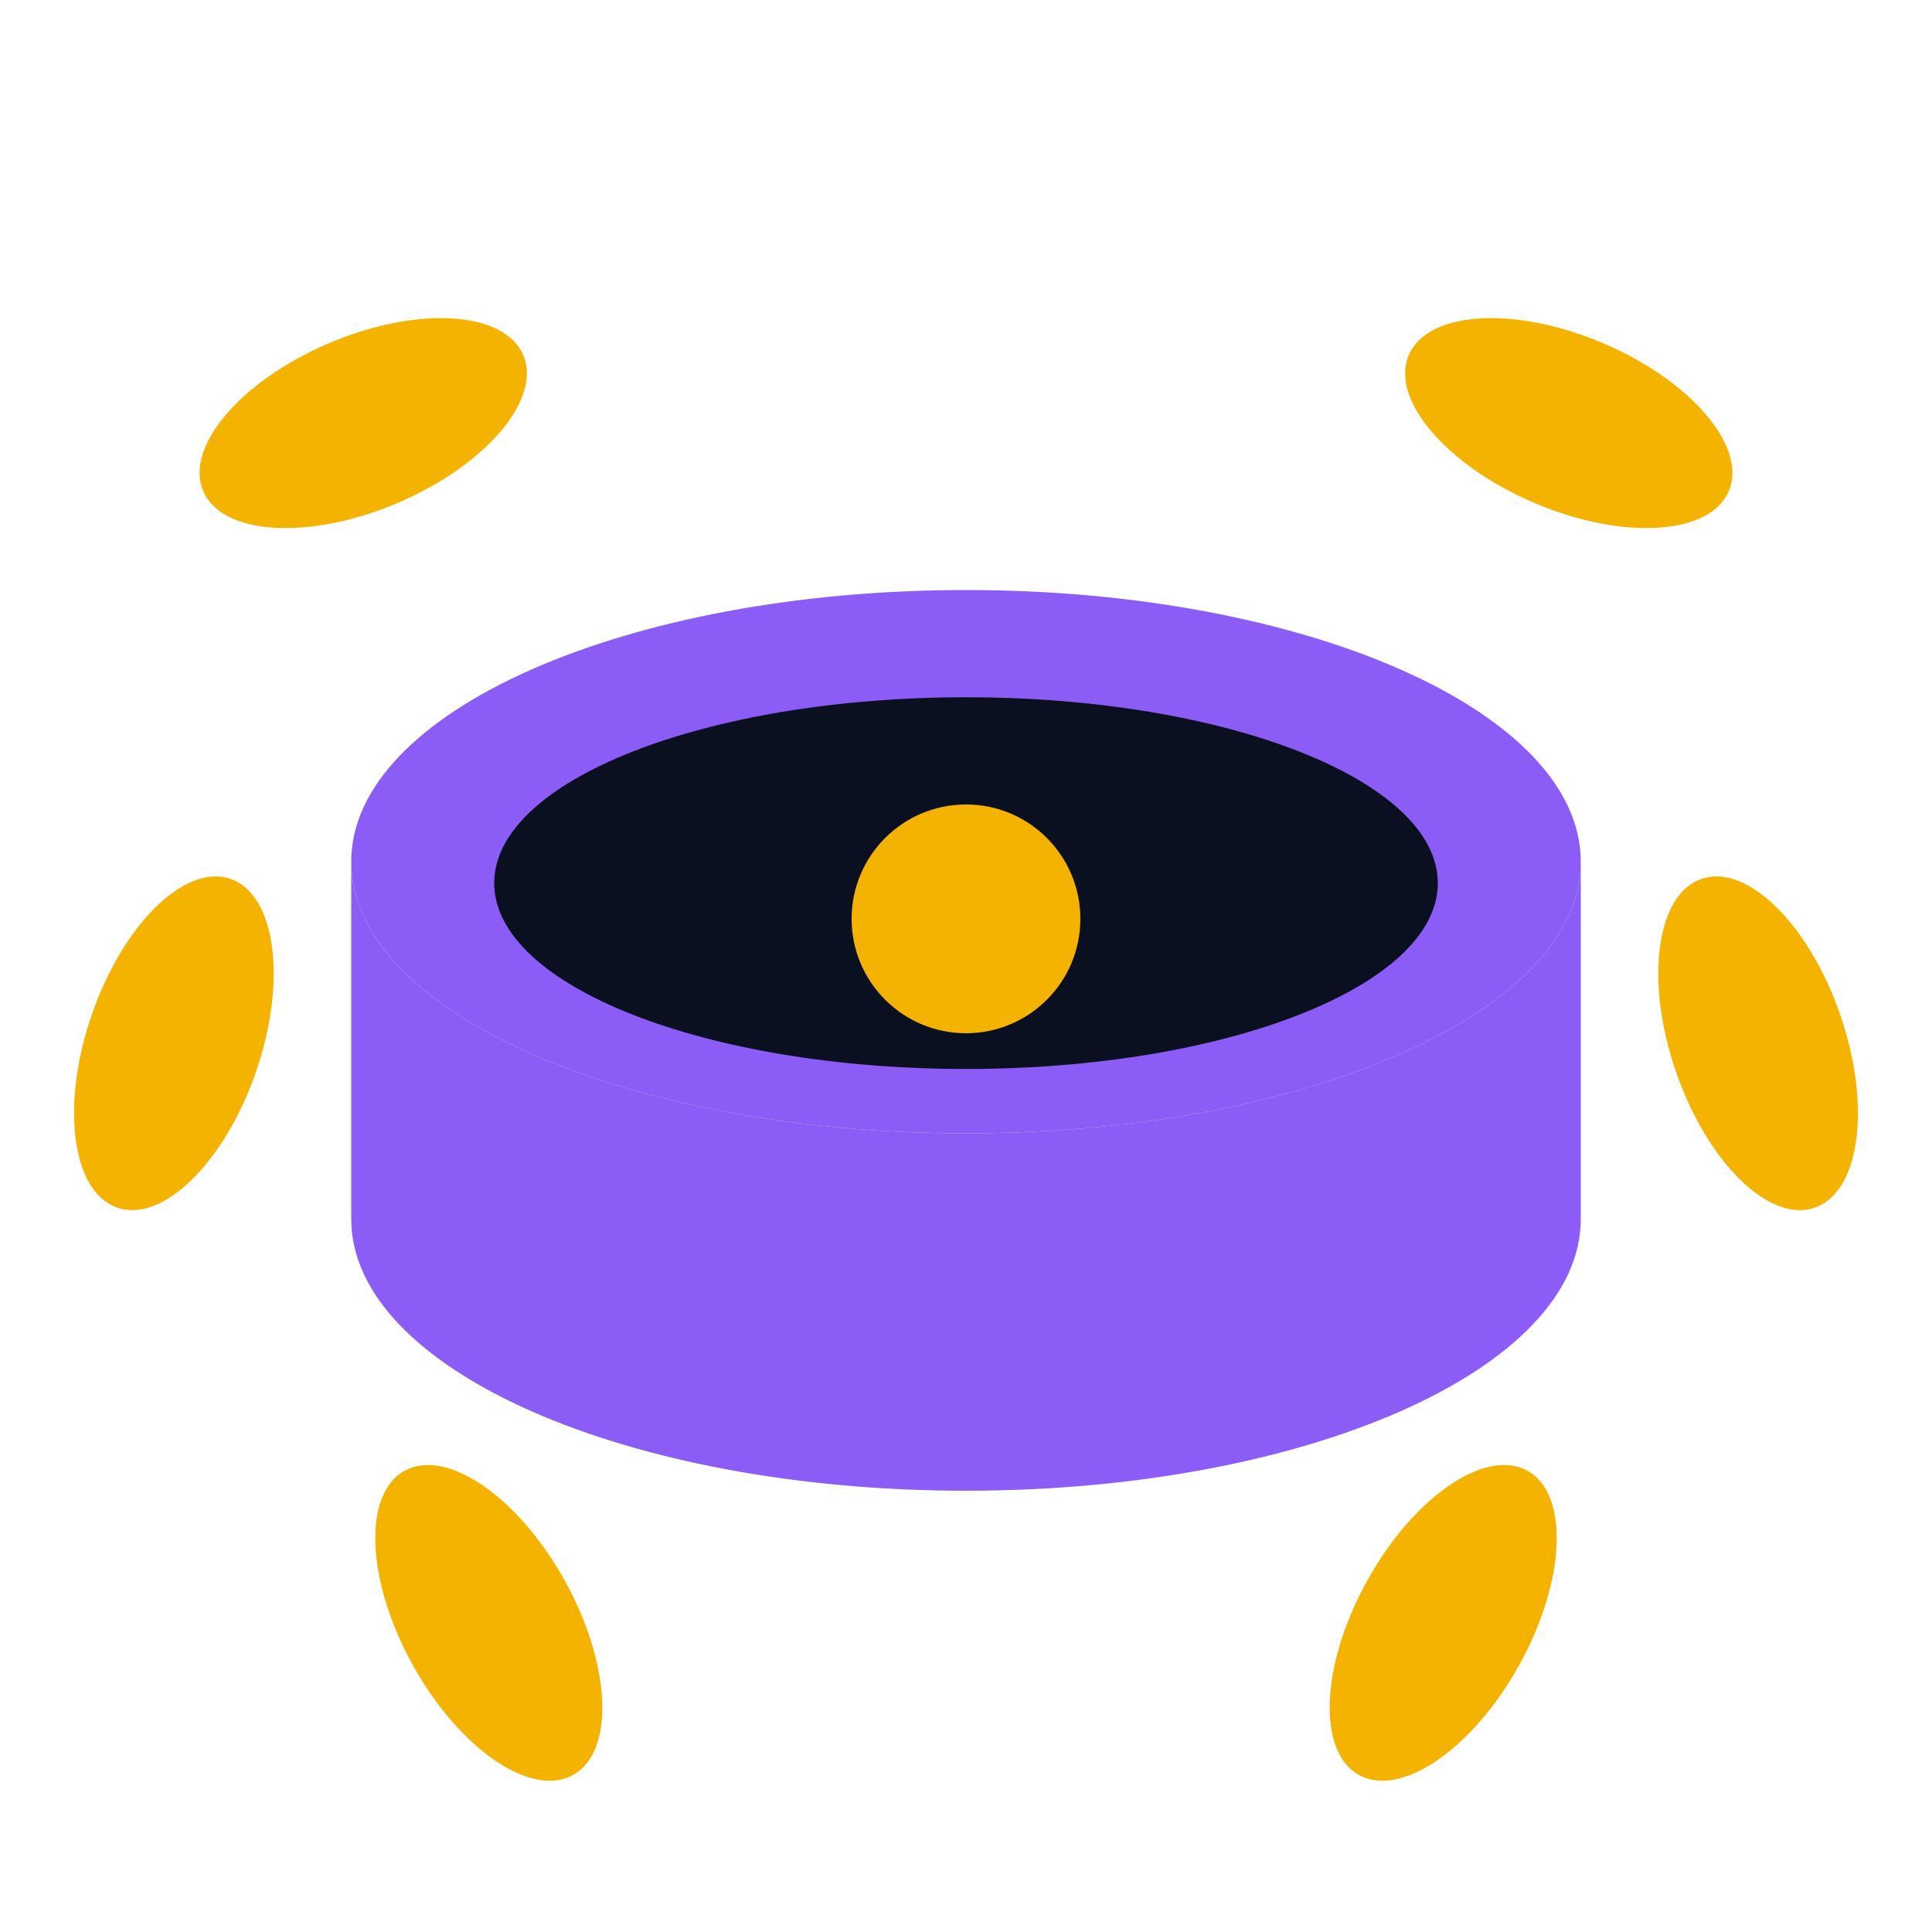
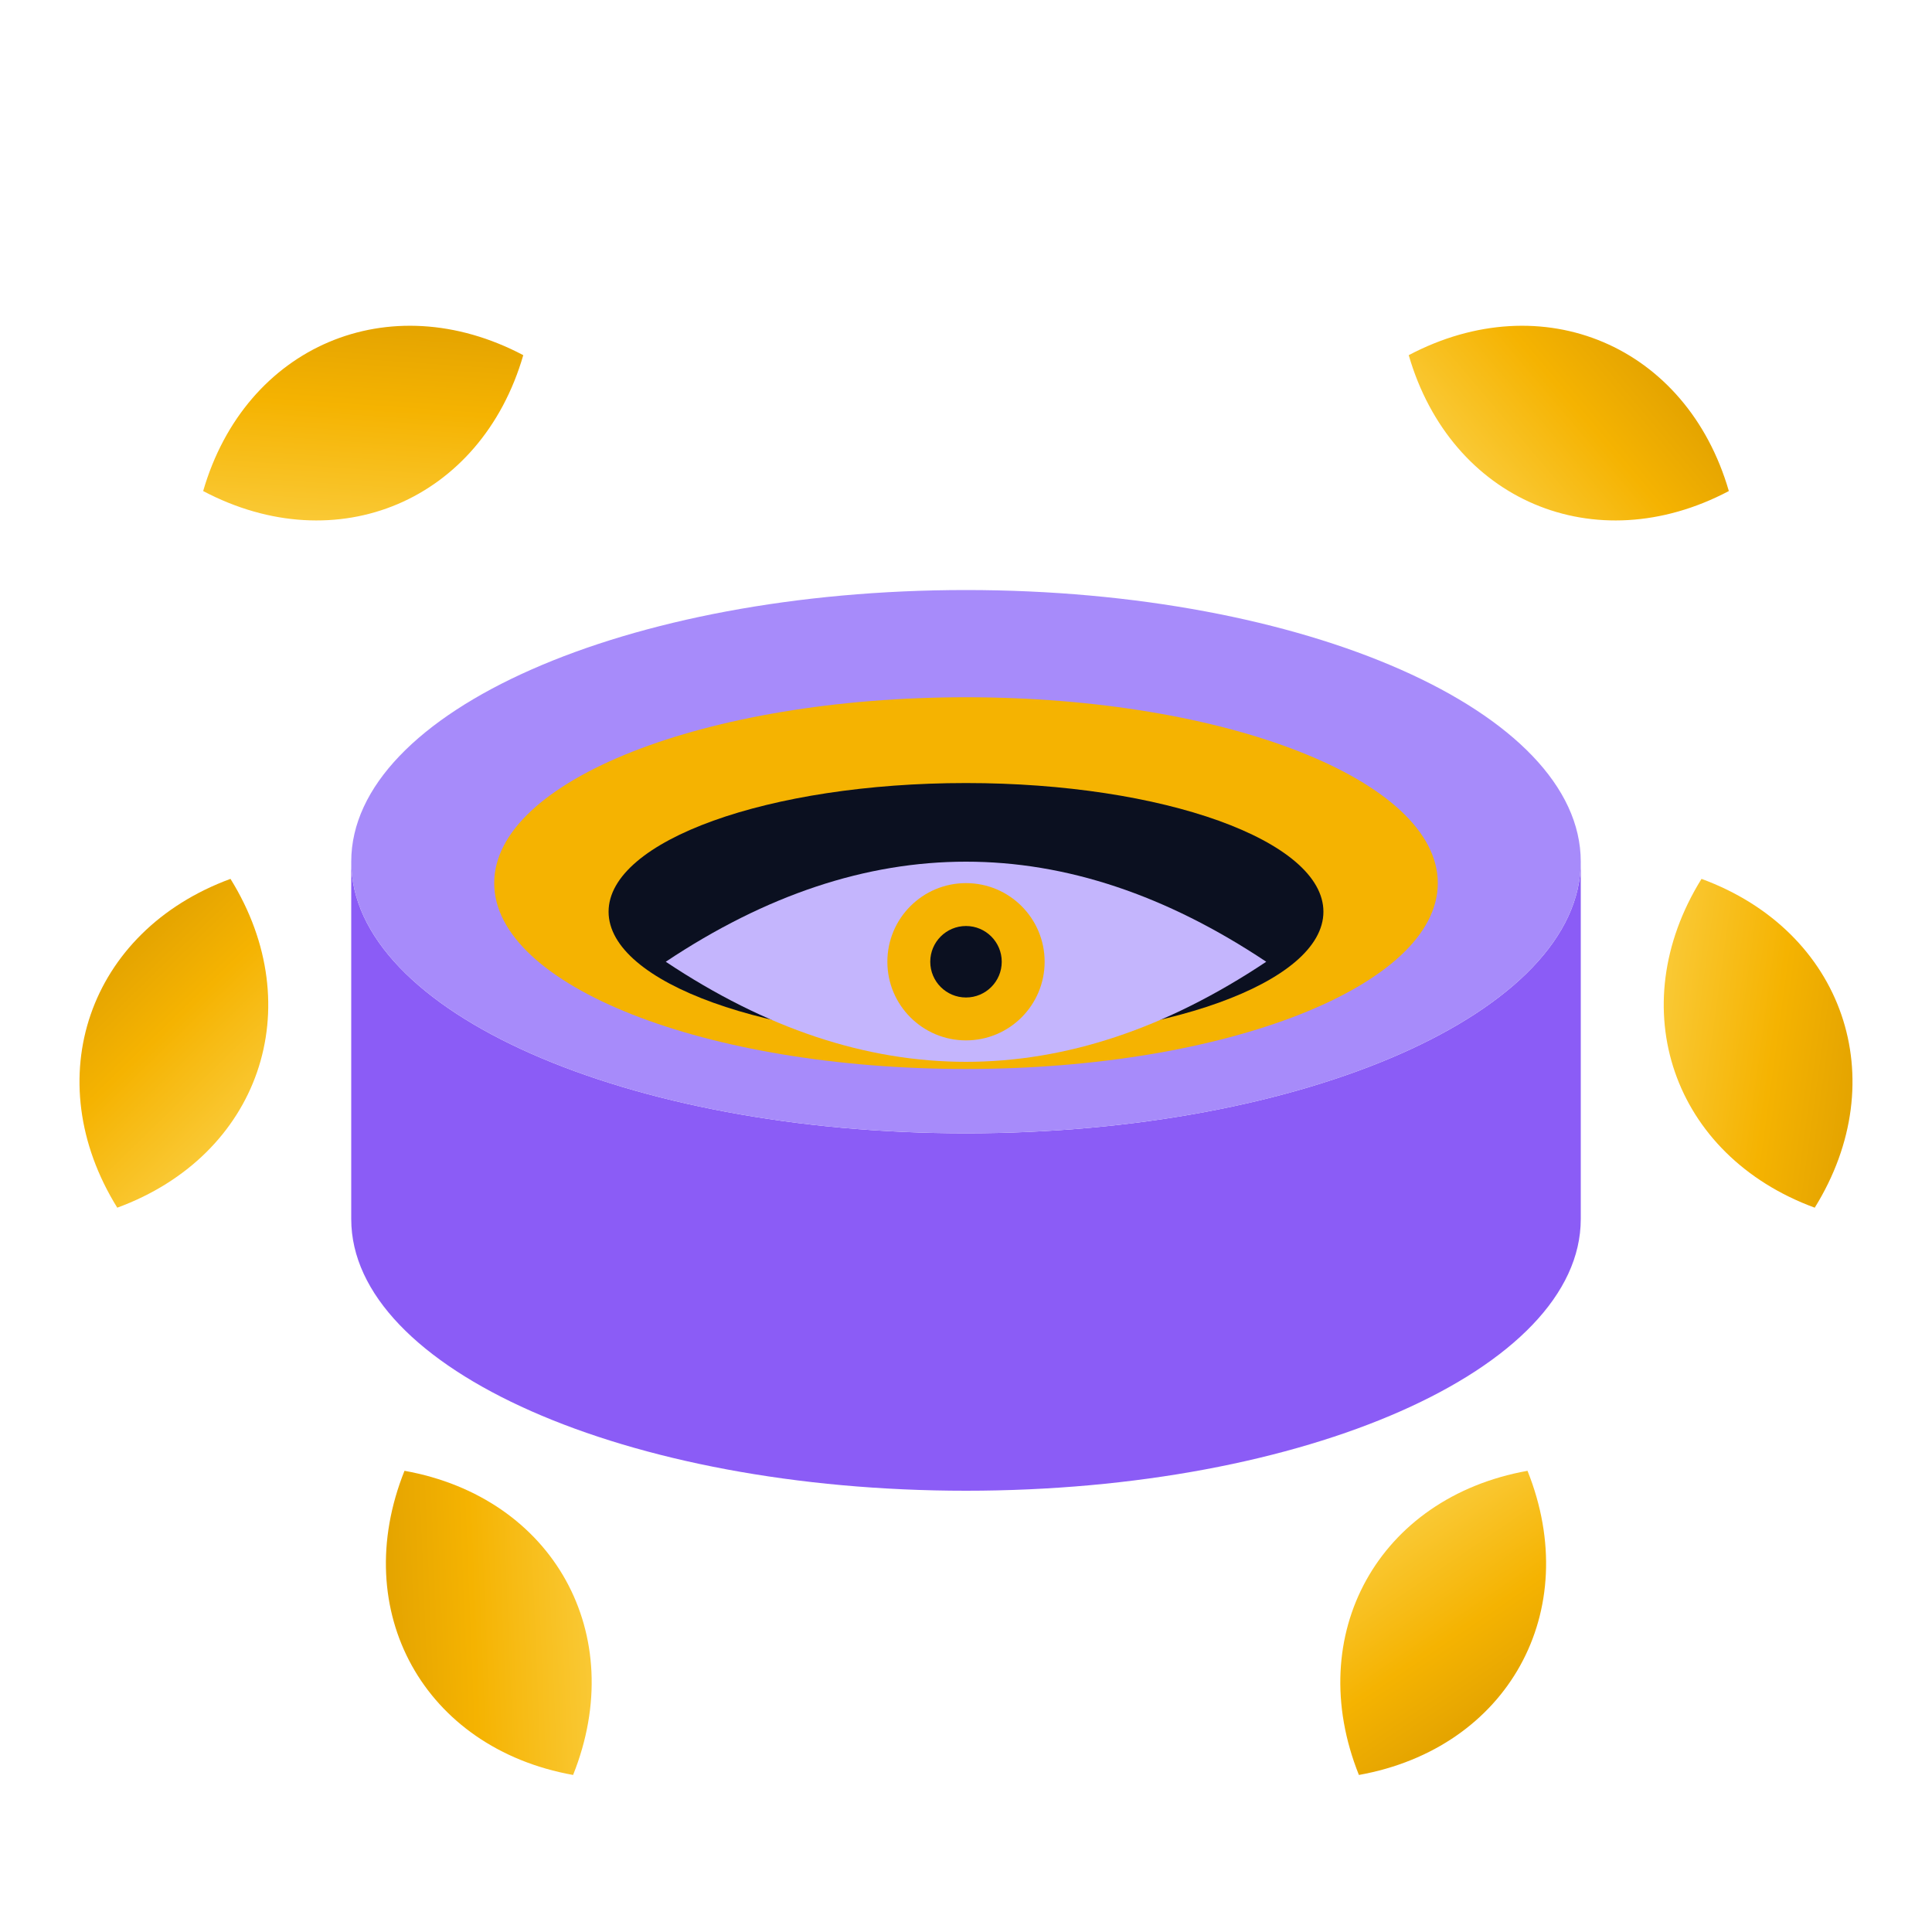
<svg xmlns="http://www.w3.org/2000/svg" width="200" height="200" viewBox="0 0 200 200">
-   <ellipse cx="50.6" cy="168.0" rx="9" ry="18" transform="rotate(151 50.6 168.0)" fill="#f5b301" />
-   <ellipse cx="149.4" cy="168.0" rx="9" ry="18" transform="rotate(29 149.4 168.0)" fill="#f5b301" />
-   <ellipse cx="18" cy="108" rx="9" ry="18" transform="rotate(199 18 108)" fill="#f5b301" />
-   <ellipse cx="182" cy="108" rx="9" ry="18" transform="rotate(-19 182 108)" fill="#f5b301" />
-   <ellipse cx="37.6" cy="43.8" rx="9" ry="18" transform="rotate(247 37.6 43.8)" fill="#f5b301" />
-   <ellipse cx="162.4" cy="43.8" rx="9" ry="18" transform="rotate(-67 162.4 43.8)" fill="#f5b301" />
+   <defs>
+     <linearGradient id="leaf" x1="0" y1="0" x2="1" y2="1">
+       <stop offset="0" stop-color="#fcd34d" />
+       <stop offset="0.55" stop-color="#f5b301" />
+       <stop offset="1" stop-color="#d99a00" />
+     </linearGradient>
+     <linearGradient id="wall" x1="0" y1="0" x2="1" y2="0">
+       <stop offset="0" stop-color="#4c2f9e" />
+       <stop offset="0.3" stop-color="#8b5cf6" />
+       <stop offset="0.55" stop-color="#7c4ff0" />
+       <stop offset="1" stop-color="#3b2580" />
+     </linearGradient>
+     <linearGradient id="hole" x1="0" y1="0" x2="0" y2="1">
+       <stop offset="0" stop-color="#05070f" />
+       <stop offset="1" stop-color="#1a1440" />
+     </linearGradient>
+     <linearGradient id="rim" x1="0" y1="0" x2="0" y2="1">
+       <stop offset="0" stop-color="#a78bfa" />
+       <stop offset="1" stop-color="#7c4ff0" />
+     </linearGradient>
+     <linearGradient id="tread" x1="0" y1="0" x2="0" y2="1">
+       <stop offset="0" stop-color="#fcd34d" />
+       <stop offset="1" stop-color="#f5b301" />
+     </linearGradient>
+     <radialGradient id="sclera" cx="50%" cy="45%" r="60%">
+       <stop offset="0" stop-color="#ede9fe" />
+       <stop offset="1" stop-color="#c4b5fd" />
+     </radialGradient>
+     <radialGradient id="iris" cx="45%" cy="40%" r="60%">
+       <stop offset="0" stop-color="#fcd34d" />
+       <stop offset="1" stop-color="#d99a00" />
+     </radialGradient>
+   </defs>
+   <g transform="translate(50.6 168) rotate(151)">
+     <path d="M0 -18 C12.15 -8.1 12.15 8.1 0 18 C-12.15 8.1 -12.15 -8.1 0 -18 Z" fill="url(#leaf)" />
+   </g>
+   <g transform="translate(149.4 168) rotate(29)">
+     <path d="M0 -18 C12.15 -8.1 12.15 8.1 0 18 C-12.15 8.1 -12.15 -8.1 0 -18 Z" fill="url(#leaf)" />
+   </g>
+   <g transform="translate(18 108) rotate(199)">
+     <path d="M0 -18 C12.15 -8.1 12.15 8.1 0 18 C-12.15 8.1 -12.15 -8.1 0 -18 Z" fill="url(#leaf)" />
+   </g>
+   <g transform="translate(182 108) rotate(-19)">
+     <path d="M0 -18 C12.15 -8.1 12.15 8.1 0 18 C-12.15 8.1 -12.15 -8.1 0 -18 Z" fill="url(#leaf)" />
+   </g>
+   <g transform="translate(37.6 43.8) rotate(247)">
+     <path d="M0 -18 C12.15 -8.1 12.15 8.1 0 18 C-12.15 8.1 -12.15 -8.1 0 -18 Z" fill="url(#leaf)" />
+   </g>
+   <g transform="translate(162.4 43.8) rotate(-67)">
+     <path d="M0 -18 C12.15 -8.1 12.15 8.1 0 18 C-12.15 8.1 -12.15 -8.1 0 -18 Z" fill="url(#leaf)" />
+   </g>
  <g transform="translate(100 104) scale(0.74) translate(-100 -98)">
-     <path d="M14 78 A86 38 0 0 0 186 78 L186 128 A86 38 0 0 1 14 128 Z" fill="#8b5cf6" />
-     <ellipse cx="100" cy="78" rx="86" ry="38" fill="#8b5cf6" />
-     <ellipse cx="100" cy="81" rx="66" ry="26" fill="#0b1020" />
-     <circle cx="100" cy="86" r="16" fill="#f5b301" />
+     <path d="M14.0 78.0 A86.0 38.0 0 0 0 186.0 78.0 L186.0 128.0 A86.0 38.0 0 0 1 14.0 128.0 Z" fill="#8b5cf6" />
+     <ellipse cx="100" cy="78" rx="86" ry="38" fill="#a78bfa" />
+     <ellipse cx="100" cy="81" rx="66" ry="26" fill="#f5b301" />
+     <ellipse cx="100" cy="85" rx="50" ry="18" fill="#0b1020" />
+     <path d="M58 92 Q100 64 142 92 Q100 120 58 92 Z" fill="#c4b5fd" />
+     <circle cx="100" cy="92" r="11" fill="#f5b301" />
+     <circle cx="100" cy="92" r="5" fill="#0b1020" />
  </g>
</svg>
